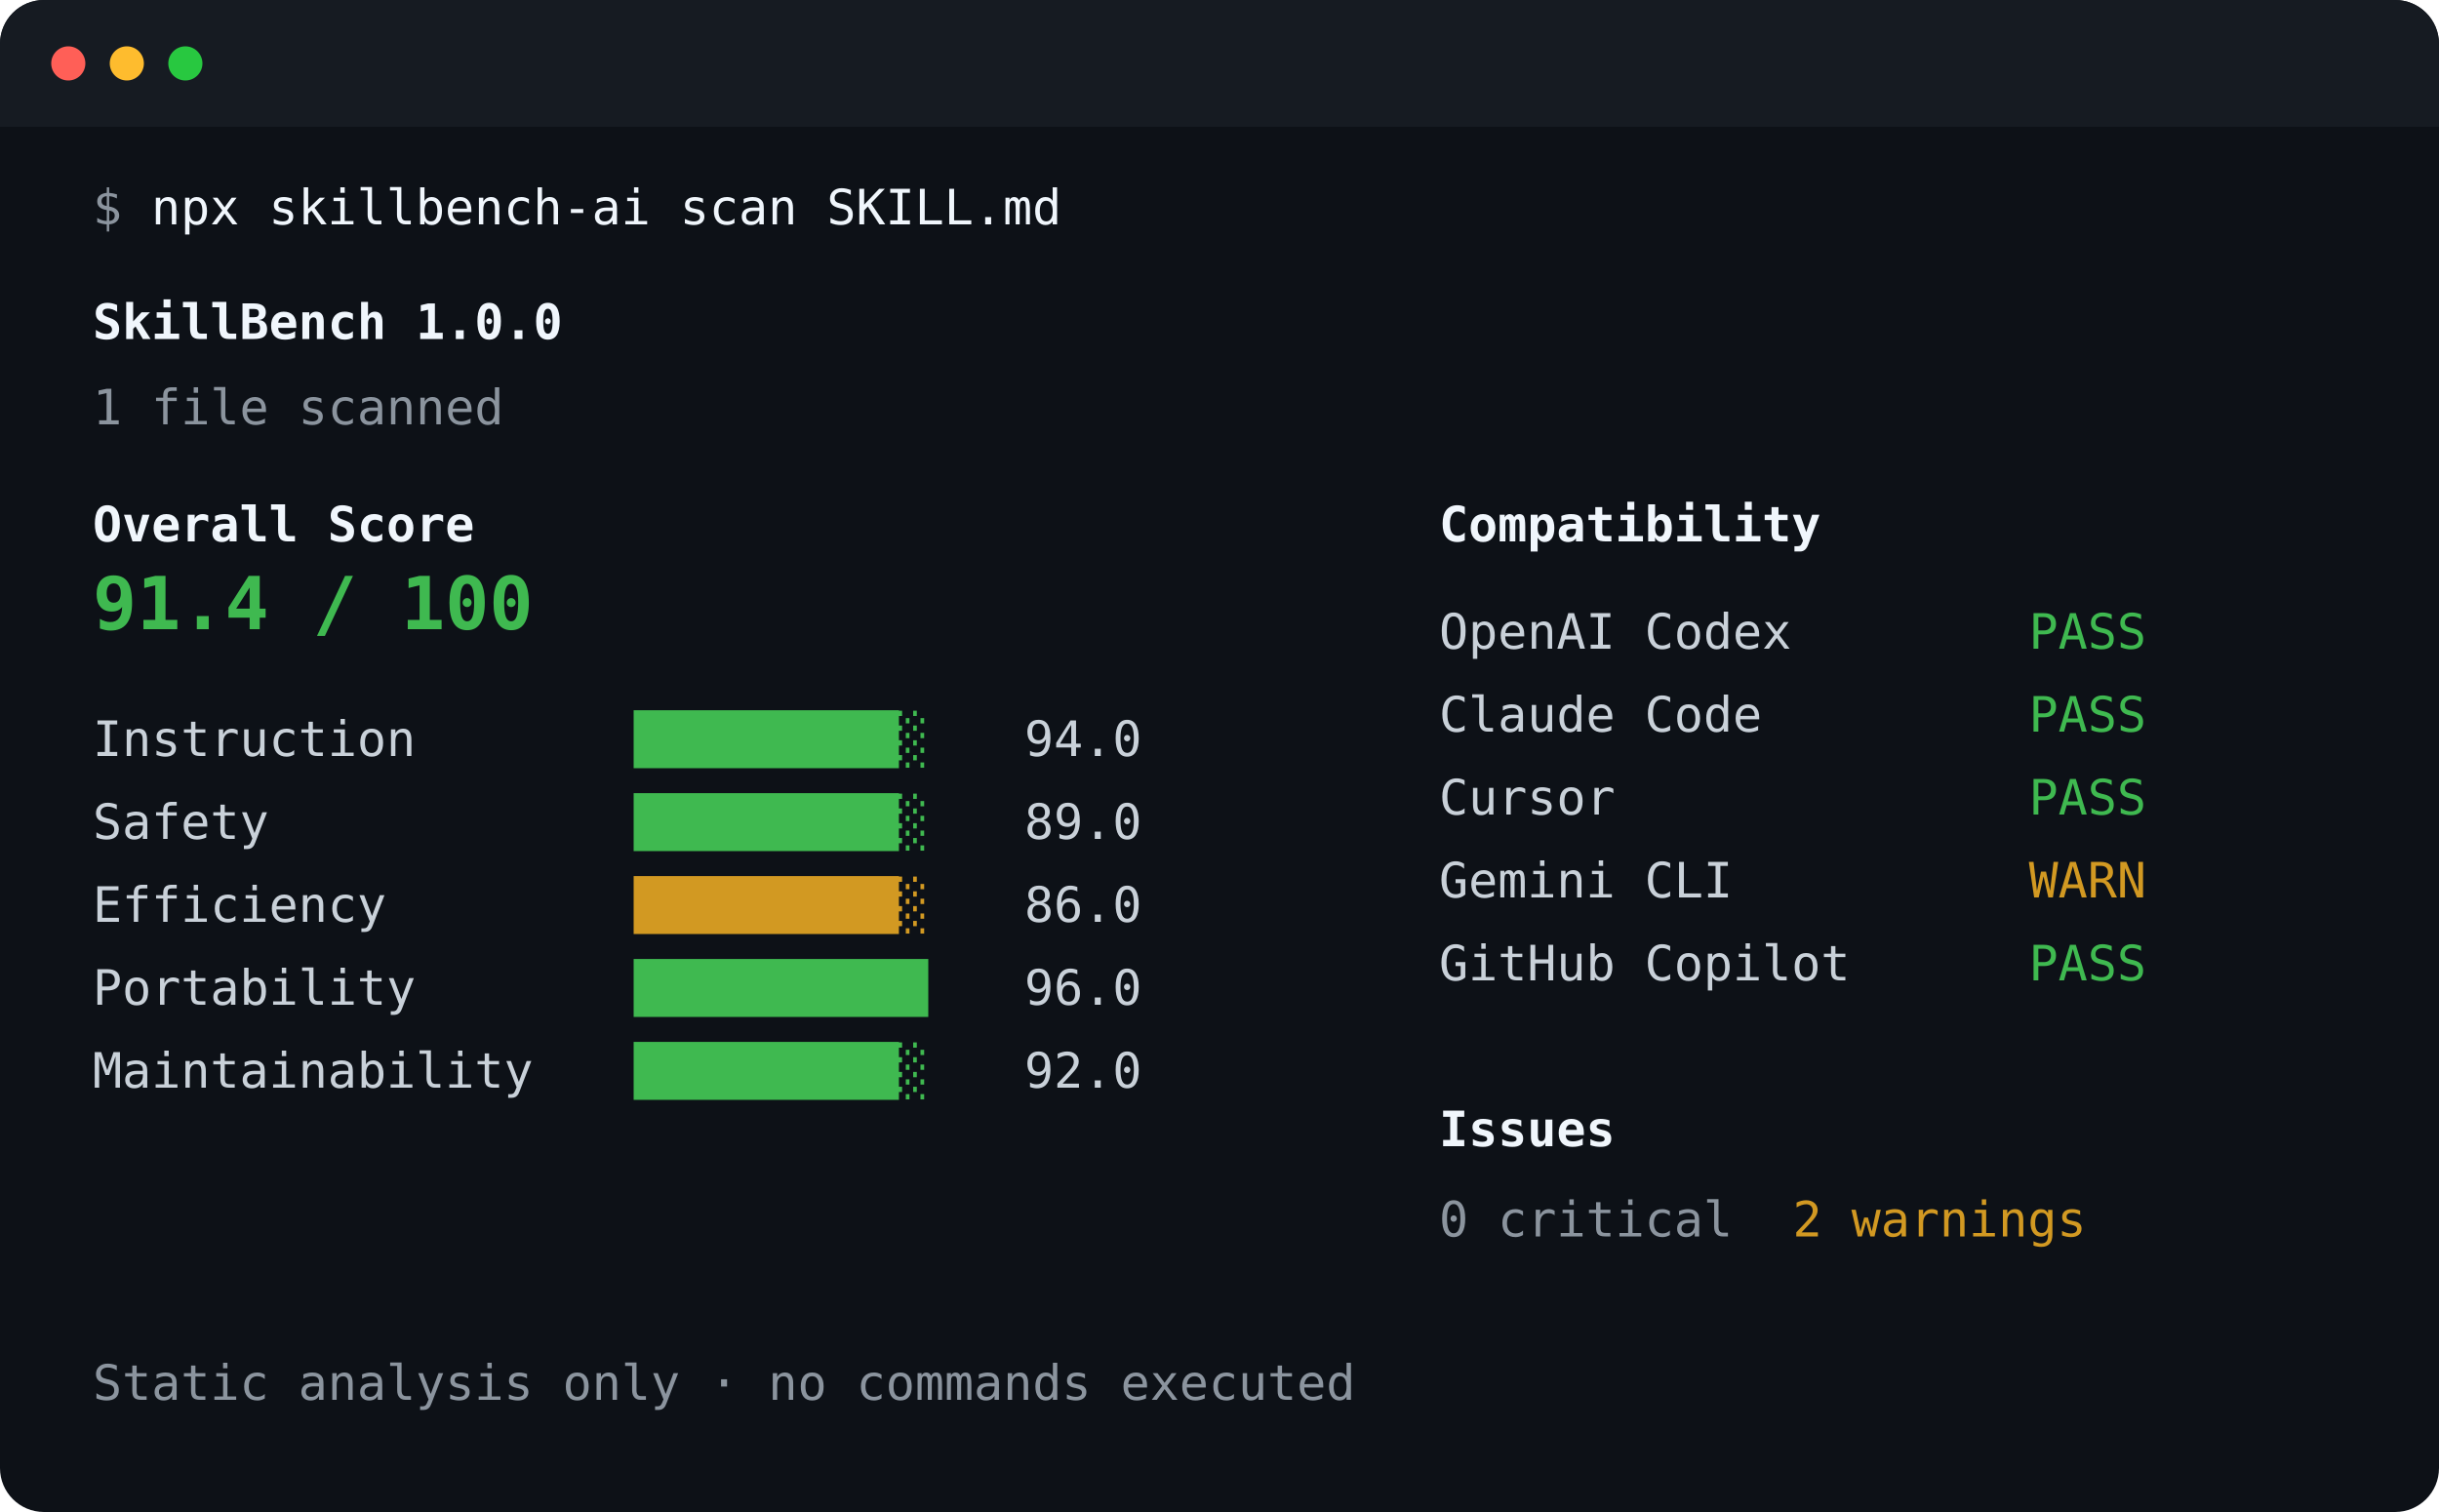
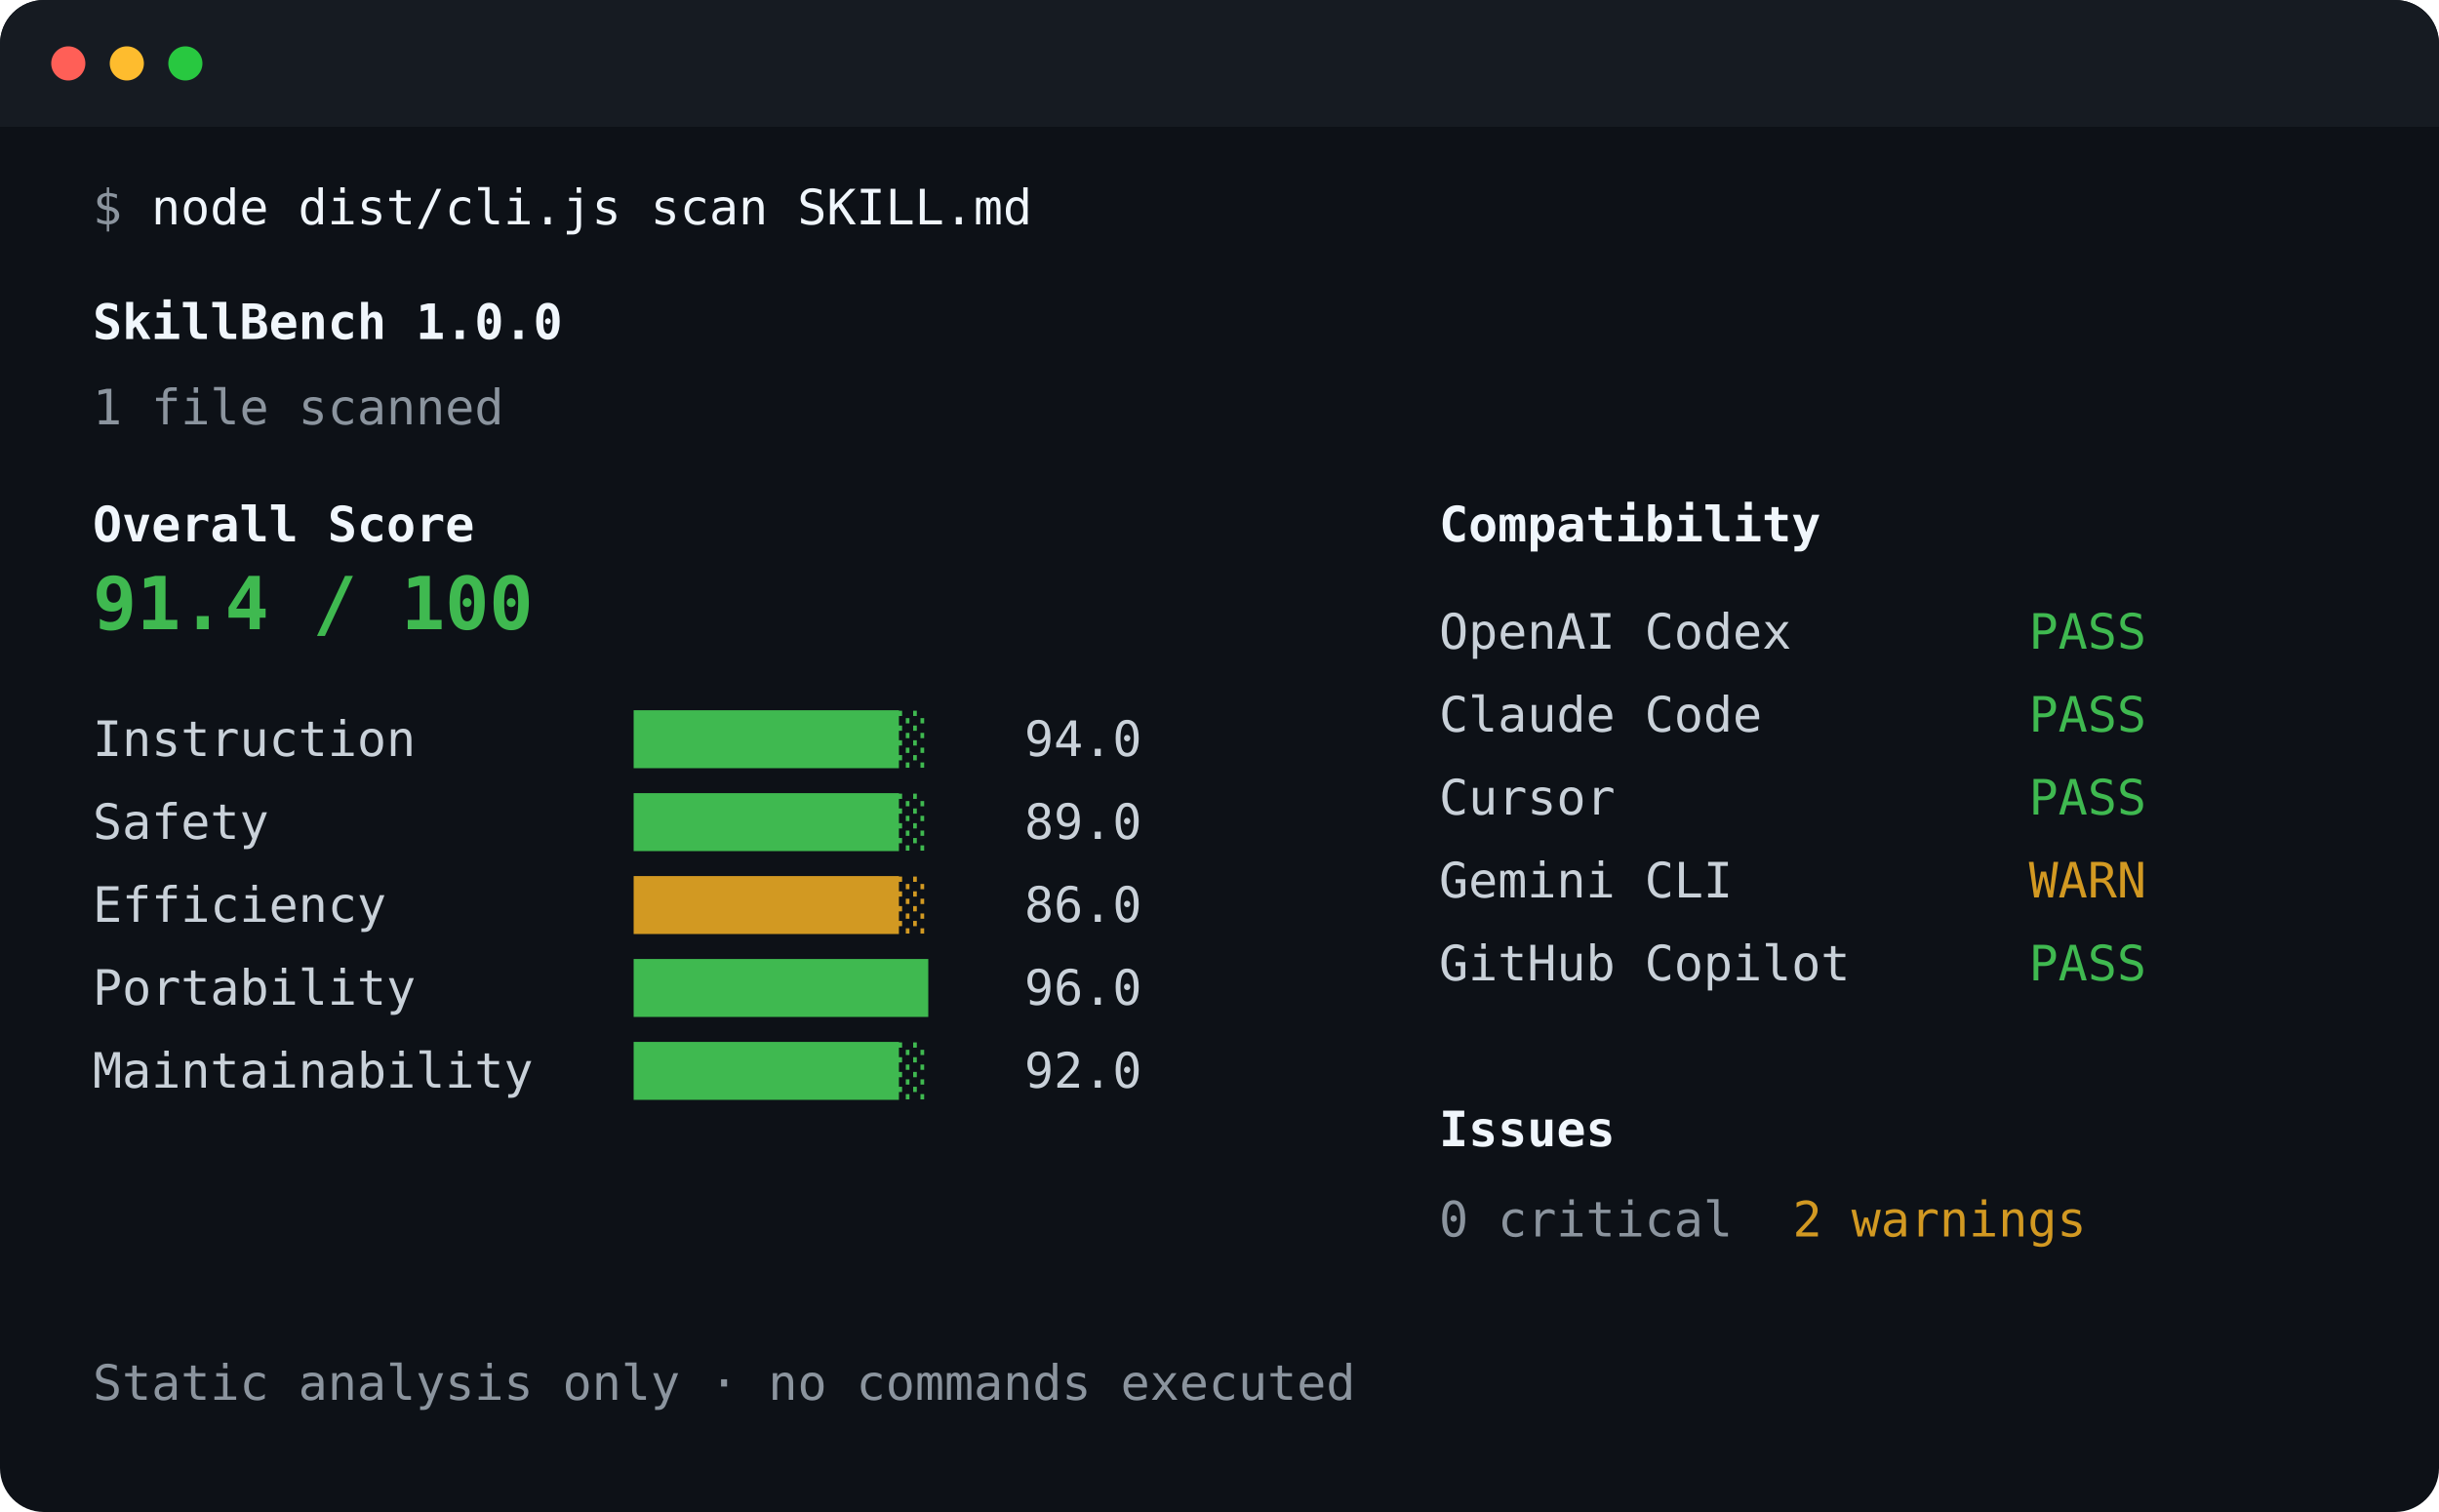
<svg xmlns="http://www.w3.org/2000/svg" width="1000" height="620" viewBox="0 0 1000 620" role="img" aria-labelledby="title desc">
  <rect width="1000" height="620" rx="18" fill="#0d1117" />
  <rect width="1000" height="52" rx="18" fill="#161b22" />
  <rect y="34" width="1000" height="18" fill="#161b22" />
  <circle cx="28" cy="26" r="7" fill="#ff5f57" />
  <circle cx="52" cy="26" r="7" fill="#febc2e" />
  <circle cx="76" cy="26" r="7" fill="#28c840" />
  <g font-family="ui-monospace, SFMono-Regular, Menlo, Consolas, monospace" font-size="20" fill="#c9d1d9">
    <text x="38" y="92" fill="#8b949e">$</text>
-     <text x="62" y="92" fill="#f0f6fc">npx skillbench-ai scan SKILL.md</text>
+     <text x="62" y="92" fill="#f0f6fc">node dist/cli.js scan SKILL.md</text>
    <text x="38" y="139" font-weight="700" fill="#f0f6fc">SkillBench 1.0.0</text>
    <text x="38" y="174" fill="#8b949e">1 file scanned</text>
    <text x="38" y="222" font-weight="700" fill="#f0f6fc">Overall Score</text>
    <text x="38" y="258" font-size="30" font-weight="700" fill="#3fb950">91.4 / 100</text>
    <text x="38" y="310">Instruction</text>
    <text x="260" y="310" fill="#3fb950">█████████░</text>
    <text x="420" y="310">94.0</text>
    <text x="38" y="344">Safety</text>
    <text x="260" y="344" fill="#3fb950">█████████░</text>
    <text x="420" y="344">89.0</text>
    <text x="38" y="378">Efficiency</text>
    <text x="260" y="378" fill="#d29922">█████████░</text>
    <text x="420" y="378">86.0</text>
    <text x="38" y="412">Portability</text>
    <text x="260" y="412" fill="#3fb950">██████████</text>
    <text x="420" y="412">96.0</text>
    <text x="38" y="446">Maintainability</text>
    <text x="260" y="446" fill="#3fb950">█████████░</text>
    <text x="420" y="446">92.0</text>
    <text x="590" y="222" font-weight="700" fill="#f0f6fc">Compatibility</text>
    <text x="590" y="266">OpenAI Codex</text>
    <text x="880" y="266" text-anchor="end" fill="#3fb950">PASS</text>
    <text x="590" y="300">Claude Code</text>
    <text x="880" y="300" text-anchor="end" fill="#3fb950">PASS</text>
    <text x="590" y="334">Cursor</text>
    <text x="880" y="334" text-anchor="end" fill="#3fb950">PASS</text>
    <text x="590" y="368">Gemini CLI</text>
    <text x="880" y="368" text-anchor="end" fill="#d29922">WARN</text>
    <text x="590" y="402">GitHub Copilot</text>
    <text x="880" y="402" text-anchor="end" fill="#3fb950">PASS</text>
    <text x="590" y="470" font-weight="700" fill="#f0f6fc">Issues</text>
    <text x="590" y="507" fill="#8b949e">0 critical</text>
    <text x="735" y="507" fill="#d29922">2 warnings</text>
    <text x="38" y="574" fill="#8b949e">Static analysis only · no commands executed</text>
  </g>
</svg>
